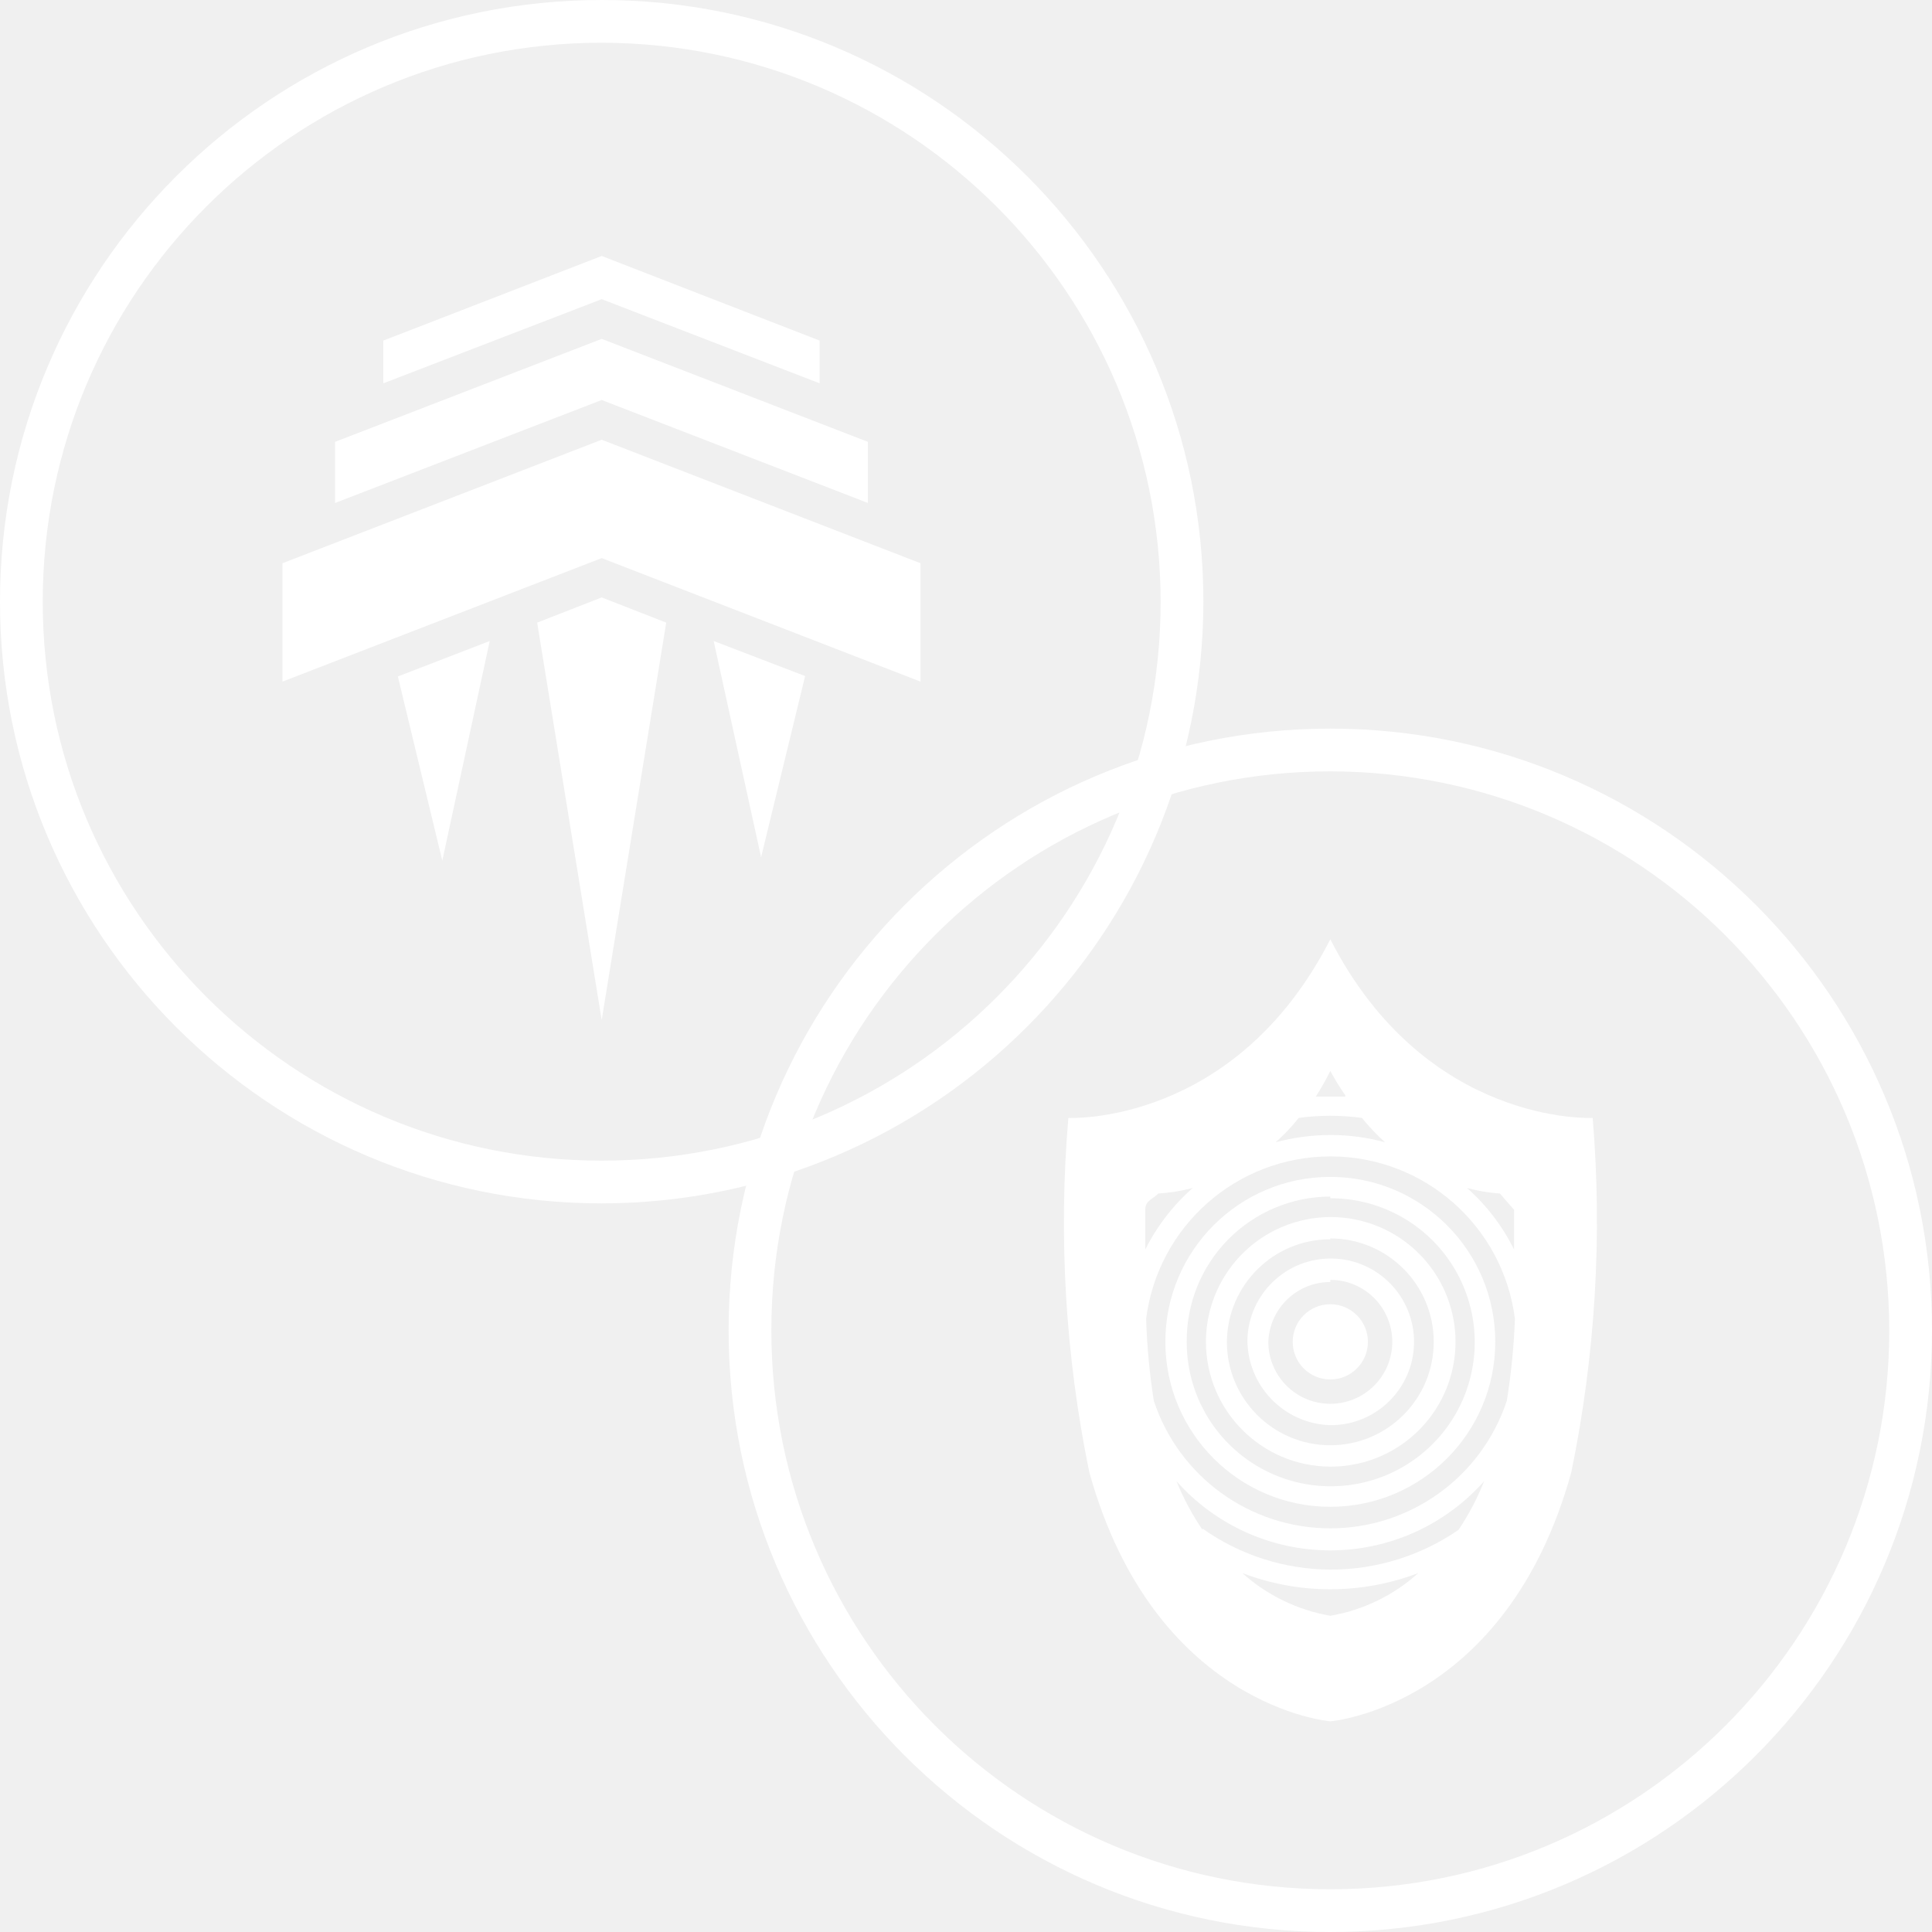
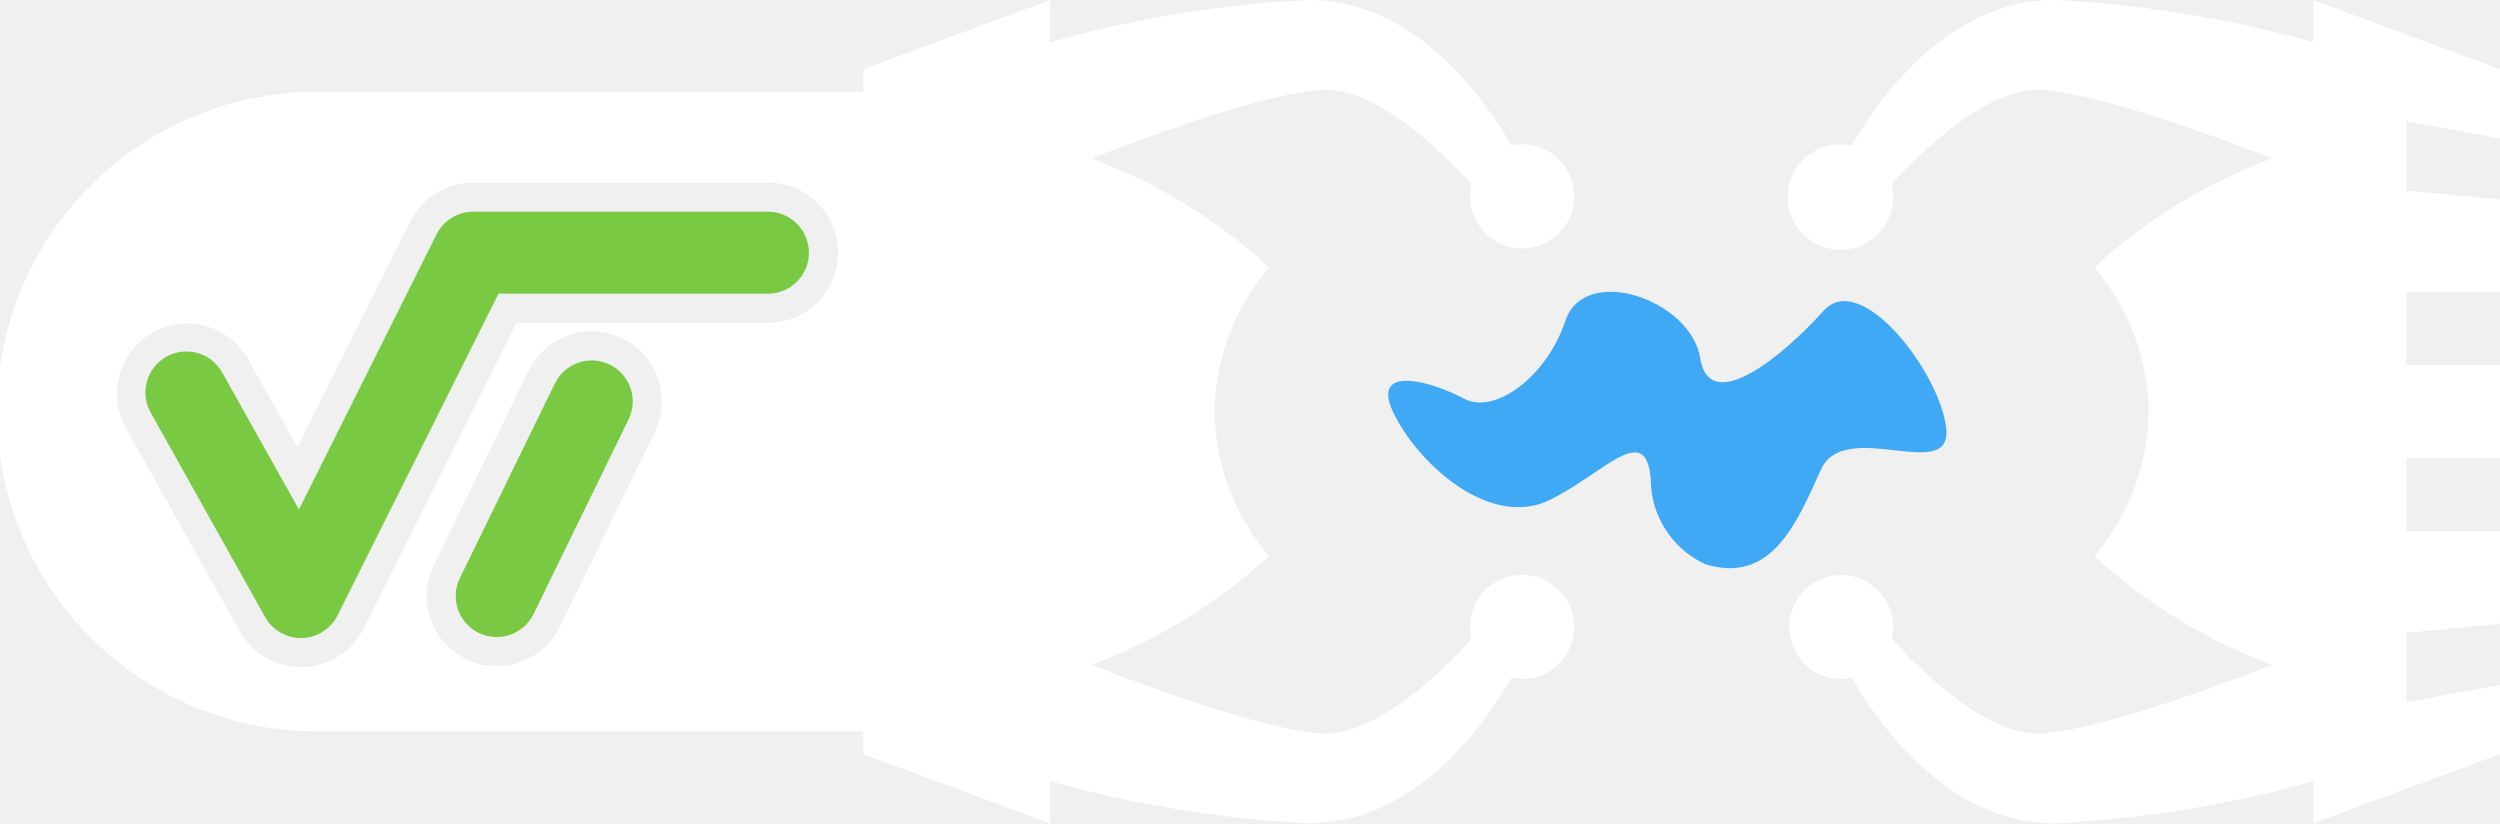
- <svg xmlns="http://www.w3.org/2000/svg" width="45.21" height="45.21" viewBox="0 0 45.21 45.21">
-   <defs>
-     <style>
-       .cls-1 {
-         fill: #fff;
-       }
-     </style>
-   </defs>
-   <g id="Warstwa_2" data-name="Warstwa 2">
-     <g id="Warstwa_2-2" data-name="Warstwa 2">
+ <svg xmlns="http://www.w3.org/2000/svg" width="85.808" height="28.258" viewBox="0 0 85.808 28.258">
+   <g>
+     <g>
+       <path d="M37.4,6.55v-3.4H10.976a10.976,10.976,0,1,0,0,21.951H37.4v-3.4h-3.43V18.4H37.4V15.784h-3.43v-3.31H37.4V9.86h-3.43V6.55ZM22.473,14.835l-3.26,6.679A2.407,2.407,0,0,1,14.887,19.4l3.259-6.679a2.422,2.422,0,0,1,2.164-1.353,2.409,2.409,0,0,1,2.163,3.464Zm3.885-3.755h-8.63L12.483,21.569a2.4,2.4,0,0,1-2.1,1.331H10.33a2.409,2.409,0,0,1-2.1-1.231L4.29,14.634a2.408,2.408,0,0,1,4.2-2.353l1.719,3.071L14.087,7.6A2.4,2.4,0,0,1,16.24,6.266H26.358a2.407,2.407,0,1,1,0,4.814Z" fill="#fff" />
      <g>
-         <g>
-           <g>
-             <polygon class="cls-1" points="14.08 10.29 6.61 13.18 6.61 15.95 14.08 13.06 21.54 15.95 21.54 13.18 14.08 10.29" />
-             <polygon class="cls-1" points="14.08 9.36 14.39 9.48 20.31 11.77 20.31 10.34 14.08 7.93 7.84 10.34 7.84 11.77 13.77 9.48 14.08 9.36" />
-             <polygon class="cls-1" points="14.08 7 14.39 7.12 19.18 8.97 19.18 7.97 14.08 5.99 8.97 7.97 8.97 8.97 13.77 7.12 14.08 7" />
-           </g>
-           <g>
-             <polygon class="cls-1" points="15.59 14.57 14.08 23.87 12.57 14.57 14.08 13.98 15.59 14.57" />
-             <polygon class="cls-1" points="11.46 15 10.35 20.14 9.31 15.83 11.46 15" />
-             <polygon class="cls-1" points="18.84 15.82 17.81 20.06 16.7 15 18.84 15.82" />
-           </g>
-         </g>
-         <g>
-           <path class="cls-1" d="M37.27,26.16s-3.9.2-6.14-4.18C28.89,26.36,25,26.16,25,26.16a29,29,0,0,0,.49,8.29c1.53,5.5,5.64,5.83,5.64,5.83s4.12-.33,5.64-5.83A29.2,29.2,0,0,0,37.27,26.16Zm-1.84,2.15c0,.23,0,.55,0,.93a4.72,4.72,0,0,0-1.1-1.44,4.09,4.09,0,0,0,.77.13ZM27,32.78a15.58,15.58,0,0,1-.18-1.92,4.35,4.35,0,0,1,8.63,0,15.6,15.6,0,0,1-.19,1.92,4.35,4.35,0,0,1-8.26,0Zm5.41-6.05a4.83,4.83,0,0,0-1.28-.17,4.94,4.94,0,0,0-1.28.17,4.24,4.24,0,0,0,.54-.57,5.5,5.5,0,0,1,1.48,0A5,5,0,0,0,32.41,26.73Zm-4.5,1.07a4.75,4.75,0,0,0-1.11,1.44c0-.38,0-.7,0-.93s.19-.25.3-.38A4.36,4.36,0,0,0,27.91,27.8Zm.23,8a6.07,6.07,0,0,1-.61-1.14,4.81,4.81,0,0,0,7.2,0,6.06,6.06,0,0,1-.6,1.14,5.28,5.28,0,0,1-3,.93A5.22,5.22,0,0,1,28.14,35.77Zm3.34-10.14-.35,0-.34,0a5.58,5.58,0,0,0,.34-.6A5.59,5.59,0,0,0,31.48,25.63ZM29.07,36.81a5.77,5.77,0,0,0,4.12,0,4.1,4.1,0,0,1-2.06,1A4.14,4.14,0,0,1,29.07,36.81Z" />
-           <circle class="cls-1" cx="31.13" cy="31.4" r="0.88" />
-           <path class="cls-1" d="M31.13,33.35a1.95,1.95,0,1,0-1.94-2A2,2,0,0,0,31.13,33.35Zm0-3.4a1.45,1.45,0,1,1-1.45,1.45A1.45,1.45,0,0,1,31.13,30Z" />
-           <path class="cls-1" d="M31.13,34.32a2.92,2.92,0,1,0-2.91-2.92A2.92,2.92,0,0,0,31.13,34.32Zm0-5.34a2.42,2.42,0,1,1-2.42,2.42A2.42,2.42,0,0,1,31.13,29Z" />
-           <path class="cls-1" d="M31.13,35.26a3.86,3.86,0,1,0-3.86-3.86A3.86,3.86,0,0,0,31.13,35.26Zm0-7.22a3.37,3.37,0,1,1-3.36,3.36A3.37,3.37,0,0,1,31.13,28Z" />
-         </g>
-         <path class="cls-1" d="M14.08,28.16A14.08,14.08,0,1,1,28.16,14.08,14.1,14.1,0,0,1,14.08,28.16ZM14.08,1A13.08,13.08,0,1,0,27.16,14.08,13.1,13.1,0,0,0,14.08,1Z" />
-         <path class="cls-1" d="M31.13,45.21A14.08,14.08,0,1,1,45.21,31.13,14.09,14.09,0,0,1,31.13,45.21Zm0-27.16A13.08,13.08,0,1,0,44.21,31.13,13.1,13.1,0,0,0,31.13,18.05Z" />
+         <path d="M26.358,7.266H16.24a1.407,1.407,0,0,0-1.258.778L10.26,17.487,7.618,12.77a1.407,1.407,0,0,0-2.455,1.375L9.1,21.181a1.406,1.406,0,0,0,1.227.719h.033a1.407,1.407,0,0,0,1.226-.778L17.11,10.08h9.248a1.407,1.407,0,1,0,0-2.814Z" fill="#7ac943" />
+         <path d="M20.927,12.514a1.408,1.408,0,0,0-1.882.648l-3.26,6.679a1.407,1.407,0,1,0,2.529,1.234l3.26-6.679A1.407,1.407,0,0,0,20.927,12.514Z" fill="#7ac943" />
      </g>
+     </g>
+     <g>
+       <path d="M58.524,19.362c2.3.718,3.167-1.461,3.979-3.248s4.466.487,4.3-1.38-2.918-5.522-4.22-4.06-3.9,3.654-4.225,1.624S54.383,9.05,53.733,11s-2.436,3.249-3.491,2.68c-1.119-.6-3.289-1.218-2.376.569s3.323,3.87,5.3,2.923c1.867-.9,3.329-2.761,3.492-.731A3.22,3.22,0,0,0,58.524,19.362Z" fill="#3fa9f5" />
+       <path d="M70.5,0c-3.683,0-6.074,3.476-6.942,4.991a1.832,1.832,0,0,0-.366-.038,1.811,1.811,0,1,0,1.733,1.371C65.871,5.282,68.2,2.959,70.1,3.086c2.436.162,7.877,2.355,7.877,2.355a18.465,18.465,0,0,0-6.09,3.735,7.839,7.839,0,0,1,1.867,4.953,7.839,7.839,0,0,1-1.867,4.953,18.478,18.478,0,0,0,6.09,3.736S72.531,25.01,70.1,25.173c-1.894.126-4.224-2.2-5.169-3.239a1.784,1.784,0,1,0-1.733,1.371,1.832,1.832,0,0,0,.366-.038c.868,1.515,3.259,4.991,6.942,4.991a39.933,39.933,0,0,0,8.892-1.447v1.447l6.415-2.375V23.508L82.6,24.1V21.721l3.208-.311V18.243H82.6V15.726h3.208V12.532H82.6V10.015h3.208V6.848L82.6,6.537V4.162l3.208.588V2.375L79.393,0V1.447A39.991,39.991,0,0,0,70.5,0Z" fill="#fff" />
+       <path d="M44.936,28.258c3.683,0,6.075-3.476,6.943-4.991a1.83,1.83,0,0,0,.365.038,1.787,1.787,0,1,0-1.786-1.787,1.731,1.731,0,0,0,.054.416c-.946,1.042-3.275,3.365-5.17,3.239-2.436-.163-7.876-2.355-7.876-2.355a18.478,18.478,0,0,0,6.09-3.736,7.837,7.837,0,0,1-1.868-4.953,7.837,7.837,0,0,1,1.868-4.953,18.465,18.465,0,0,0-6.09-3.735s5.44-2.193,7.876-2.355c1.9-.127,4.224,2.2,5.17,3.238a1.731,1.731,0,0,0-.054.416,1.787,1.787,0,1,0,1.786-1.787,1.83,1.83,0,0,0-.365.038C51.011,3.476,48.619,0,44.936,0a39.992,39.992,0,0,0-8.891,1.447V0L29.63,2.375V4.75l3.207-.588V6.537l-3.207.311v3.167h3.207v2.517H29.63v3.194h3.207v2.517H29.63V21.41l3.207.311V24.1l-3.207-.589v2.375l6.415,2.375V26.811A39.934,39.934,0,0,0,44.936,28.258Z" fill="#fff" />
    </g>
  </g>
</svg>
